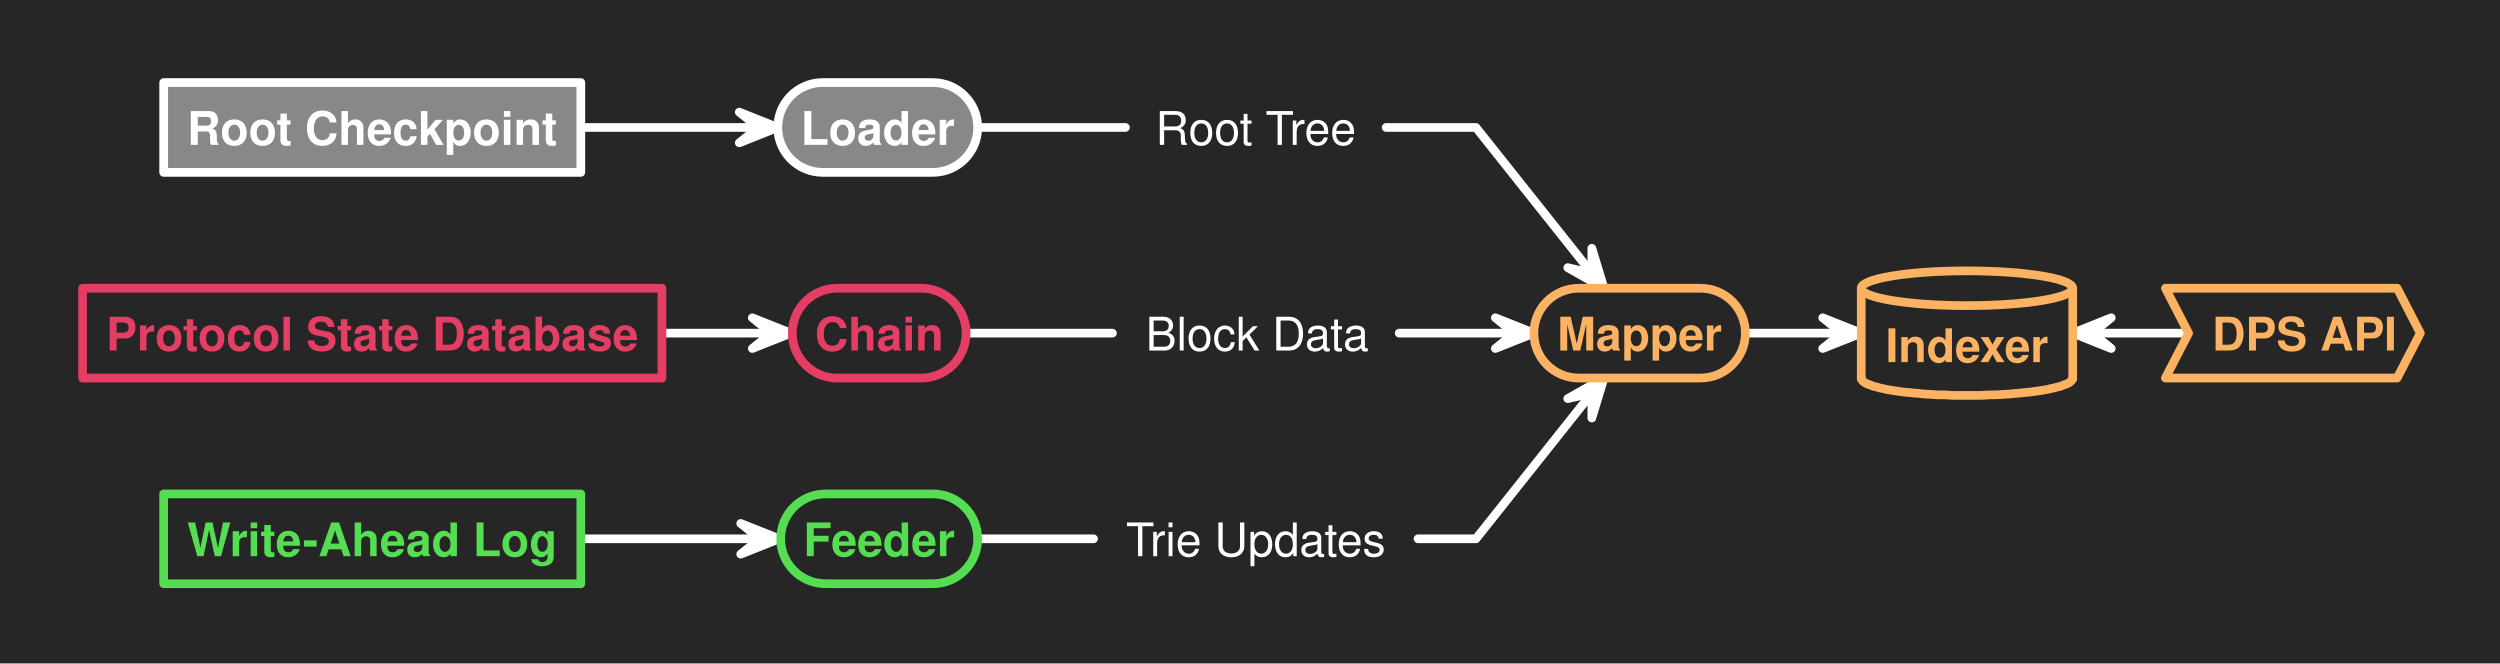
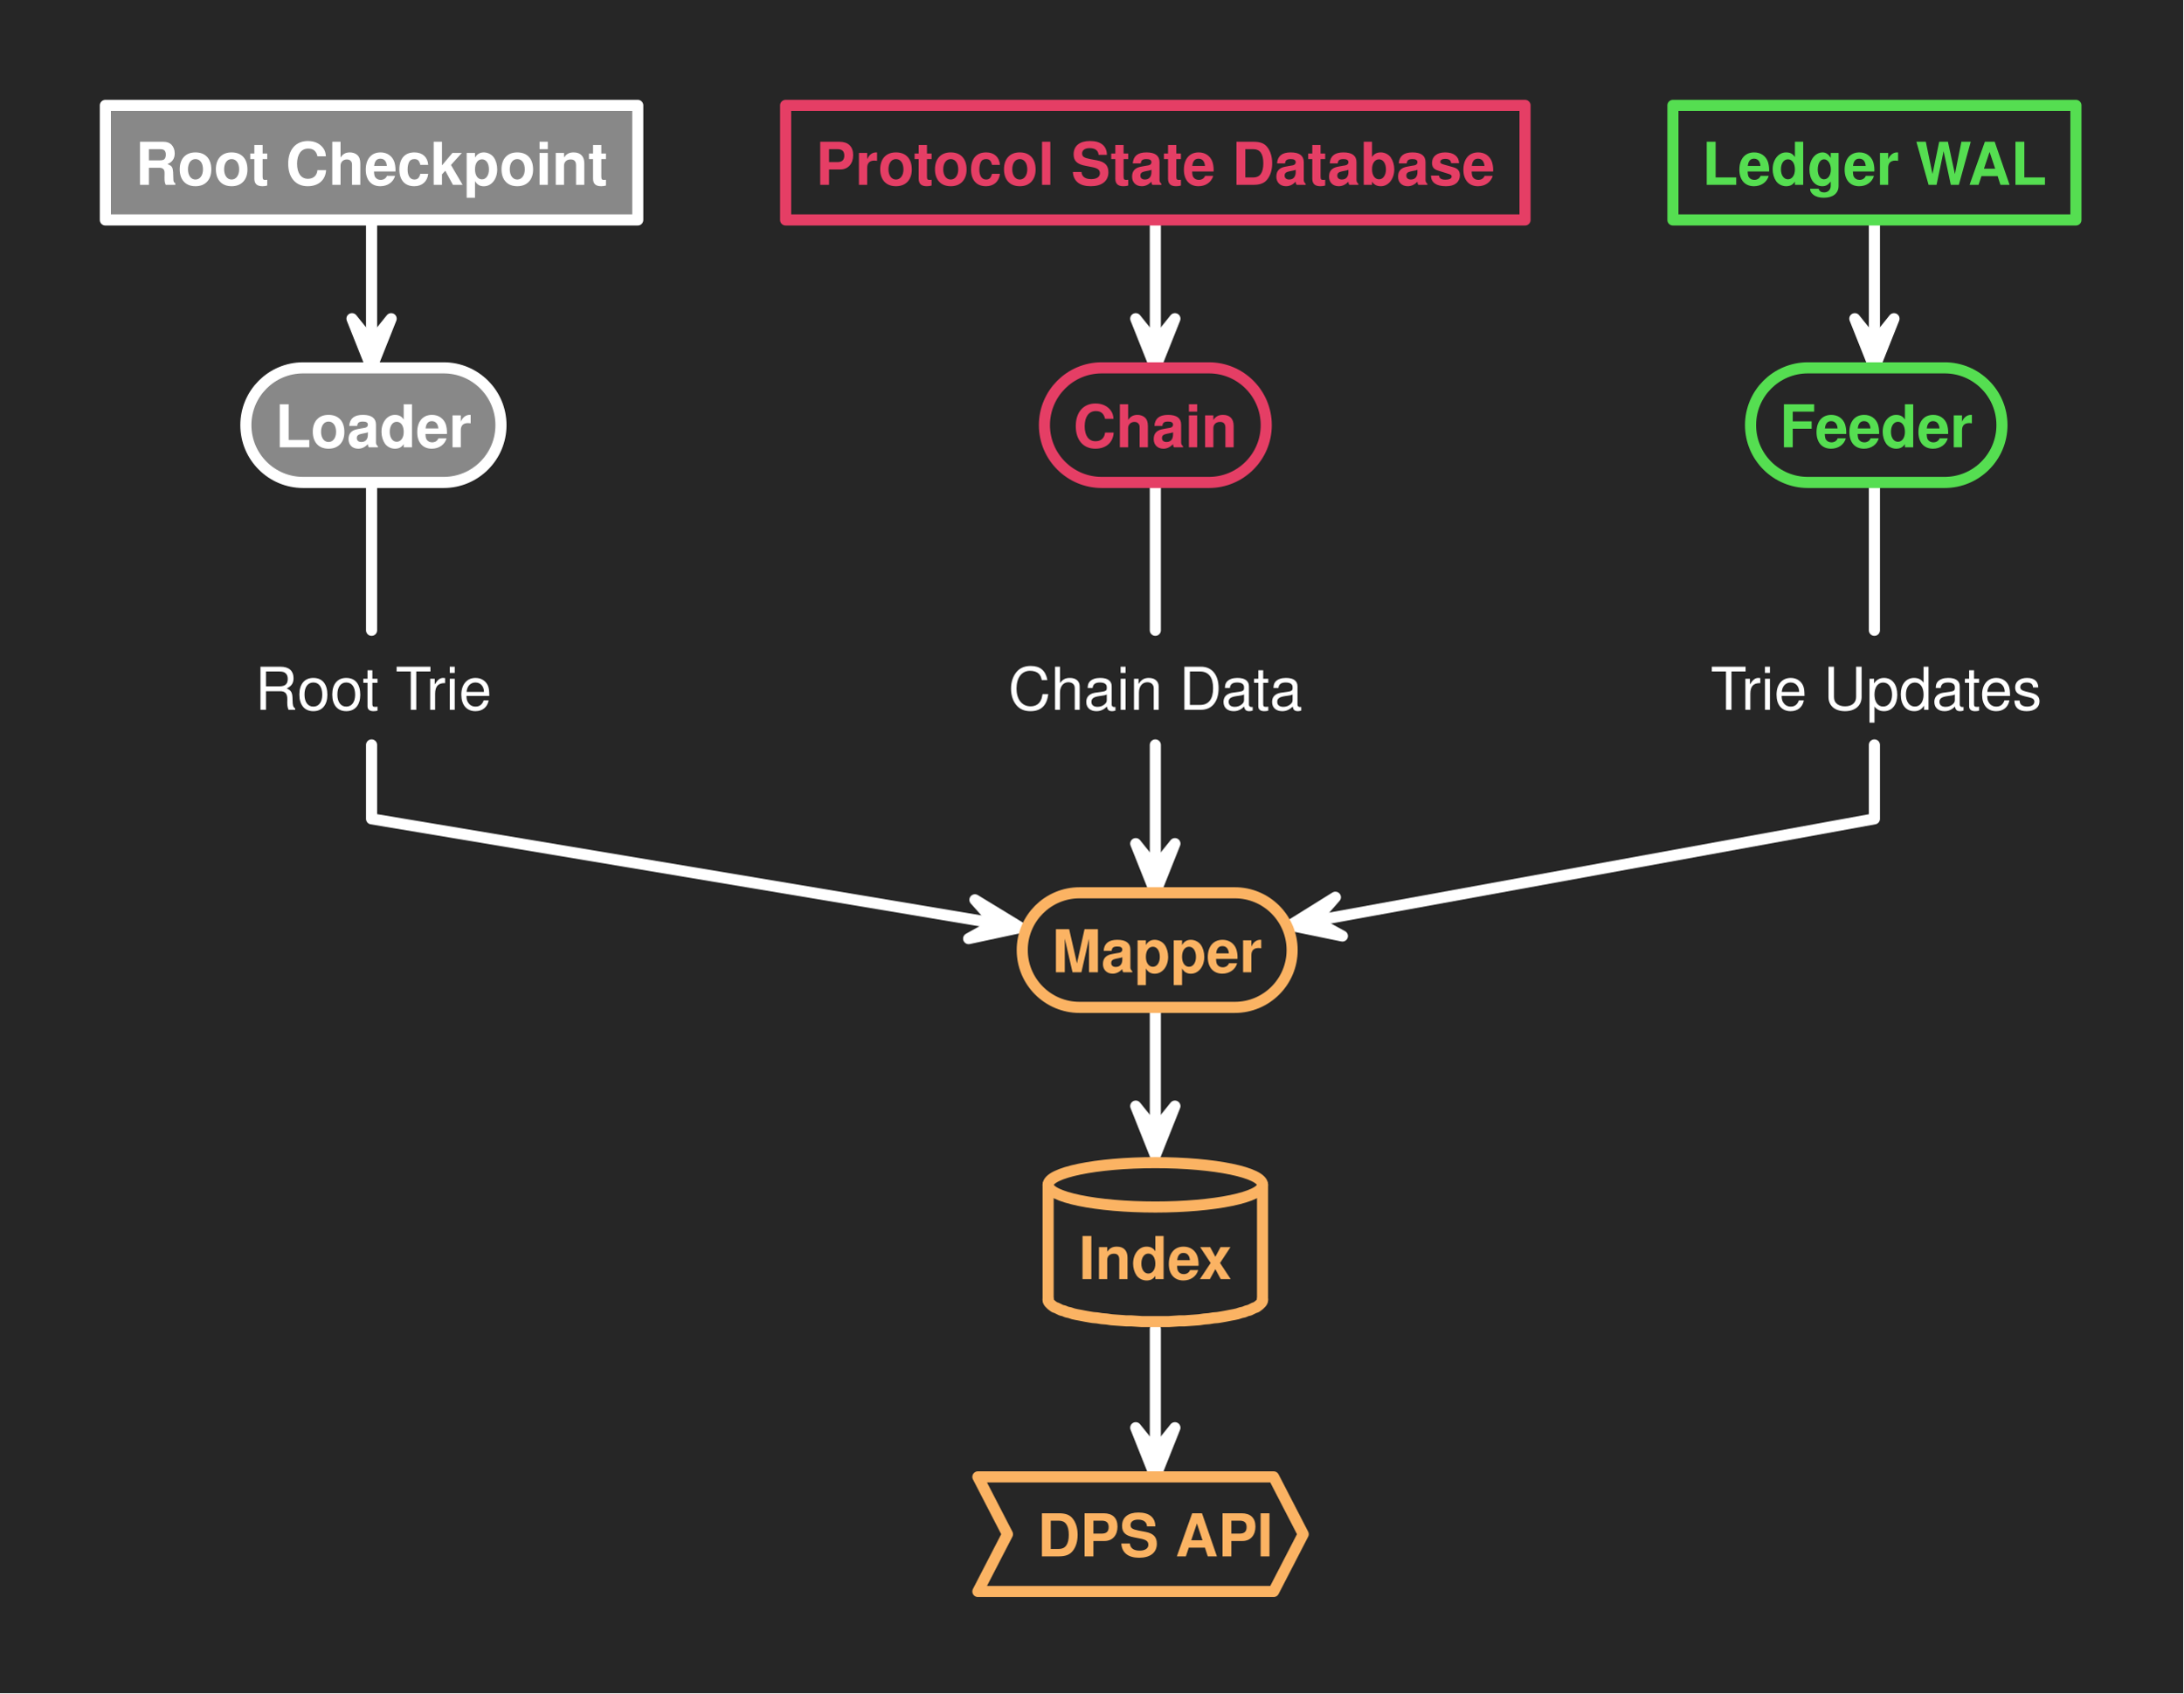
- <svg xmlns="http://www.w3.org/2000/svg" version="1.1" baseProfile="full" width="863" height="229" viewbox="0 0 863 229" style="font:bold  12pt Helvetica, Helvetica, sans-serif;;stroke-linejoin:round;stroke-linecap:round">
-   <rect x="0" y="0" height="229" width="863" style="stroke:none; fill:#262626;" />
-   <path d="M200.5 44 L248.5 44 L261.8 44 L261.8 44 " style="stroke:#fff;fill:none;stroke-dasharray:none;stroke-width:3;" />
-   <path d="M255.2 49.3 L261.8 44 L255.2 38.7 L268.5 44 Z" style="stroke:#fff;fill:#fff;stroke-dasharray:none;stroke-width:3;" />
-   <path d="M337.5 44 L357.5 44 L388.5 44 L388.5 44 " style="stroke:#fff;fill:none;stroke-dasharray:none;stroke-width:3;" />
-   <path d="M478.5 44 L509.5 44 L549.5 94.3 L549.5 94.3 " style="stroke:#fff;fill:none;stroke-dasharray:none;stroke-width:3;" />
-   <path d="M541.2 92.4 L549.5 94.3 L549.5 85.7 L553.7 99.5 Z" style="stroke:#fff;fill:#fff;stroke-dasharray:none;stroke-width:3;" />
-   <path d="M228.5 115 L248.5 115 L266.3 115 L266.3 115 " style="stroke:#fff;fill:none;stroke-dasharray:none;stroke-width:3;" />
-   <path d="M259.7 120.3 L266.3 115 L259.7 109.7 L273 115 Z" style="stroke:#fff;fill:#fff;stroke-dasharray:none;stroke-width:3;" />
-   <path d="M333 115 L357.5 115 L384 115 L384 115 " style="stroke:#fff;fill:none;stroke-dasharray:none;stroke-width:3;" />
-   <path d="M483 115 L509.5 115 L522.8 115 L522.8 115 " style="stroke:#fff;fill:none;stroke-dasharray:none;stroke-width:3;" />
-   <path d="M516.2 120.3 L522.8 115 L516.2 109.7 L529.5 115 Z" style="stroke:#fff;fill:#fff;stroke-dasharray:none;stroke-width:3;" />
-   <path d="M200.5 186 L248.5 186 L262.3 186 L262.3 186 " style="stroke:#fff;fill:none;stroke-dasharray:none;stroke-width:3;" />
-   <path d="M255.7 191.3 L262.3 186 L255.7 180.7 L269 186 Z" style="stroke:#fff;fill:#fff;stroke-dasharray:none;stroke-width:3;" />
-   <path d="M337 186 L357.5 186 L377.5 186 L377.5 186 " style="stroke:#fff;fill:none;stroke-dasharray:none;stroke-width:3;" />
-   <path d="M489.5 186 L509.5 186 L549.5 135.7 L549.5 135.7 " style="stroke:#fff;fill:none;stroke-dasharray:none;stroke-width:3;" />
-   <path d="M549.5 144.3 L549.5 135.7 L541.2 137.6 L553.7 130.5 Z" style="stroke:#fff;fill:#fff;stroke-dasharray:none;stroke-width:3;" />
-   <path d="M602.5 115 L622.5 115 L635.8 115 L635.8 115 " style="stroke:#fff;fill:none;stroke-dasharray:none;stroke-width:3;" />
-   <path d="M629.2 120.3 L635.8 115 L629.2 109.7 L642.5 115 Z" style="stroke:#fff;fill:#fff;stroke-dasharray:none;stroke-width:3;" />
-   <path d="M722.2 115 L735.5 115 L755.5 115 L755.5 115 " style="stroke:#fff;fill:none;stroke-dasharray:none;stroke-width:3;" />
-   <path d="M728.8 109.7 L722.2 115 L728.8 120.3 L715.5 115 Z" style="stroke:#fff;fill:#fff;stroke-dasharray:none;stroke-width:3;" />
-   <rect x="56.5" y="28.5" height="31" width="144" data-name="Root Checkpoint" style="stroke:#fff;fill:#888;stroke-dasharray:none;stroke-width:3;" />
-   <text x="128.5" y="50" style="fill: #fff;font:bold  12pt Helvetica, Helvetica, sans-serif;text-anchor: middle;" data-name="Root Checkpoint">Root Checkpoint</text>
-   <rect x="268.5" y="28.5" rx="15.5" ry="15.5" height="31" width="69" data-name="Loader" style="stroke:#fff;fill:#888;stroke-dasharray:none;stroke-width:3;" />
-   <text x="303" y="50" style="fill: #fff;font:bold  12pt Helvetica, Helvetica, sans-serif;text-anchor: middle;" data-name="Loader">Loader</text>
-   <rect x="273.5" y="99.5" rx="15.5" ry="15.5" height="31" width="60" data-name="Chain" style="stroke:#e53e65;fill:#262626;stroke-dasharray:none;stroke-width:3;" />
-   <text x="303.5" y="121" style="fill: #e53e65;font:bold  12pt Helvetica, Helvetica, sans-serif;text-anchor: middle;" data-name="Chain">Chain</text>
-   <rect x="28.5" y="99.5" height="31" width="200" data-name="Protocol State Database" style="stroke:#e53e65;fill:#262626;stroke-dasharray:none;stroke-width:3;" />
-   <text x="128.5" y="121" style="fill: #e53e65;font:bold  12pt Helvetica, Helvetica, sans-serif;text-anchor: middle;" data-name="Protocol State Database">Protocol State Database</text>
-   <rect x="56.5" y="170.5" height="31" width="144" data-name="Write-Ahead Log" style="stroke:#55de51;fill:#262626;stroke-dasharray:none;stroke-width:3;" />
-   <text x="128.5" y="192" style="fill: #55de51;font:bold  12pt Helvetica, Helvetica, sans-serif;text-anchor: middle;" data-name="Write-Ahead Log">Write-Ahead Log</text>
-   <rect x="269.5" y="170.5" rx="15.5" ry="15.5" height="31" width="68" data-name="Feeder" style="stroke:#55de51;fill:#262626;stroke-dasharray:none;stroke-width:3;" />
-   <text x="303.5" y="192" style="fill: #55de51;font:bold  12pt Helvetica, Helvetica, sans-serif;text-anchor: middle;" data-name="Feeder">Feeder</text>
-   <rect x="529.5" y="99.5" rx="15.5" ry="15.5" height="31" width="73" data-name="Mapper" style="stroke:#fbb363;fill:#262626;stroke-dasharray:none;stroke-width:3;" />
-   <text x="566" y="121" style="fill: #fbb363;font:bold  12pt Helvetica, Helvetica, sans-serif;text-anchor: middle;" data-name="Mapper">Mapper</text>
-   <rect x="642.5" y="99.5" height="35" width="73" data-name="Indexer" style="stroke:none; fill:#262626;" />
-   <path d="M642.5 99.5 L642.5 130.5" data-name="Indexer" style="stroke:#fbb363;fill:none;stroke-dasharray:none;stroke-width:3;" />
-   <path d="M715.5 99.5 L715.5 130.5" data-name="Indexer" style="stroke:#fbb363;fill:none;stroke-dasharray:none;stroke-width:3;" />
-   <ellipse cx="679" cy="99.5" rx="36.5" ry="6" data-name="Indexer" style="stroke:#fbb363;fill:#262626;stroke-dasharray:none;stroke-width:3;" />
-   <path d="M715.5 130.5 L715.5 130.8 L715.3 131.1 L715.1 131.4 L714.8 131.7 L714.4 132 L713.9 132.3 L713.3 132.6 L712.6 132.8 L711.9 133.1 L711.1 133.4 L710.1 133.6 L709.2 133.9 L708.1 134.1 L707 134.4 L705.8 134.6 L704.5 134.8 L703.2 135 L701.8 135.2 L700.3 135.4 L698.8 135.5 L697.2 135.7 L695.7 135.8 L694 136 L692.3 136.1 L690.6 136.2 L688.9 136.3 L687.1 136.3 L685.3 136.4 L683.5 136.5 L681.7 136.5 L679.9 136.5 L678.1 136.5 L676.3 136.5 L674.5 136.5 L672.7 136.4 L670.9 136.3 L669.1 136.3 L667.4 136.2 L665.7 136.1 L664 136 L662.3 135.8 L660.7 135.7 L659.2 135.5 L657.7 135.4 L656.2 135.2 L654.8 135 L653.5 134.8 L652.2 134.6 L651 134.4 L649.9 134.1 L648.8 133.9 L647.9 133.6 L646.9 133.4 L646.1 133.1 L645.4 132.8 L644.7 132.6 L644.1 132.3 L643.6 132 L643.2 131.7 L642.9 131.4 L642.7 131.1 L642.5 130.8 L642.5 130.5" data-name="Indexer" style="stroke:#fbb363;fill:#262626;stroke-dasharray:none;stroke-width:3;" />
-   <text x="679" y="125" style="fill: #fbb363;font:bold  12pt Helvetica, Helvetica, sans-serif;text-anchor: middle;" data-name="Indexer">Indexer</text>
-   <path d="M747.5 99.5 L827.5 99.5 L835.5 115 L827.5 130.5 L747.5 130.5 L755.5 115 Z" data-name="DPS API" style="stroke:#fbb363;fill:#262626;stroke-dasharray:none;stroke-width:3;" />
-   <text x="795.5" y="121" style="fill: #fbb363;font:bold  12pt Helvetica, Helvetica, sans-serif;text-anchor: middle;" data-name="DPS API">DPS API</text>
-   <text x="433.5" y="50" style="fill: #fff;font:normal  12pt Helvetica, Helvetica, sans-serif;text-anchor: middle;" data-name="Root Tree">Root Tree</text>
-   <text x="433.5" y="192" style="fill: #fff;font:normal  12pt Helvetica, Helvetica, sans-serif;text-anchor: middle;" data-name="Trie Updates">Trie Updates</text>
-   <text x="434" y="121" style="fill: #fff;font:normal  12pt Helvetica, Helvetica, sans-serif;text-anchor: middle;" data-name="Block Data">Block Data</text>
+ <svg xmlns="http://www.w3.org/2000/svg" version="1.1" baseProfile="full" width="590.5" height="458" viewbox="0 0 590.5 458" style="font:bold  12pt Helvetica, Helvetica, sans-serif;;stroke-linejoin:round;stroke-linecap:round">
+   <rect x="0" y="0" height="458" width="590.5" style="stroke:none; fill:#262626;" />
+   <path d="M100.5 59.5 L100.5 79.5 L100.5 92.8 L100.5 92.8 " style="stroke:#fff;fill:none;stroke-dasharray:none;stroke-width:3;" />
+   <path d="M95.2 86.2 L100.5 92.8 L105.8 86.2 L100.5 99.5 Z" style="stroke:#fff;fill:#fff;stroke-dasharray:none;stroke-width:3;" />
+   <path d="M100.5 130.5 L100.5 150.5 L100.5 170.5 L100.5 170.5 " style="stroke:#fff;fill:none;stroke-dasharray:none;stroke-width:3;" />
+   <path d="M100.5 201.5 L100.5 221.5 L269.4 249.8 L269.4 249.8 " style="stroke:#fff;fill:none;stroke-dasharray:none;stroke-width:3;" />
+   <path d="M262 253.9 L269.4 249.8 L263.7 243.4 L276 250.9 Z" style="stroke:#fff;fill:#fff;stroke-dasharray:none;stroke-width:3;" />
+   <path d="M312.5 59.5 L312.5 79.5 L312.5 92.8 L312.5 92.8 " style="stroke:#fff;fill:none;stroke-dasharray:none;stroke-width:3;" />
+   <path d="M307.2 86.2 L312.5 92.8 L317.8 86.2 L312.5 99.5 Z" style="stroke:#fff;fill:#fff;stroke-dasharray:none;stroke-width:3;" />
+   <path d="M312.5 130.5 L312.5 150.5 L312.5 170.5 L312.5 170.5 " style="stroke:#fff;fill:none;stroke-dasharray:none;stroke-width:3;" />
+   <path d="M312.5 201.5 L312.5 221.5 L312.5 234.8 L312.5 234.8 " style="stroke:#fff;fill:none;stroke-dasharray:none;stroke-width:3;" />
+   <path d="M307.2 228.2 L312.5 234.8 L317.8 228.2 L312.5 241.5 Z" style="stroke:#fff;fill:#fff;stroke-dasharray:none;stroke-width:3;" />
+   <path d="M507 59.5 L507 79.5 L507 92.8 L507 92.8 " style="stroke:#fff;fill:none;stroke-dasharray:none;stroke-width:3;" />
+   <path d="M501.7 86.2 L507 92.8 L512.3 86.2 L507 99.5 Z" style="stroke:#fff;fill:#fff;stroke-dasharray:none;stroke-width:3;" />
+   <path d="M507 130.5 L507 150.5 L507 170.5 L507 170.5 " style="stroke:#fff;fill:none;stroke-dasharray:none;stroke-width:3;" />
+   <path d="M507 201.5 L507 221.5 L355.6 249.1 L355.6 249.1 " style="stroke:#fff;fill:none;stroke-dasharray:none;stroke-width:3;" />
+   <path d="M361.2 242.7 L355.6 249.1 L363.1 253.2 L349 250.3 Z" style="stroke:#fff;fill:#fff;stroke-dasharray:none;stroke-width:3;" />
+   <path d="M312.5 272.5 L312.5 292.5 L312.5 305.8 L312.5 305.8 " style="stroke:#fff;fill:none;stroke-dasharray:none;stroke-width:3;" />
+   <path d="M307.2 299.2 L312.5 305.8 L317.8 299.2 L312.5 312.5 Z" style="stroke:#fff;fill:#fff;stroke-dasharray:none;stroke-width:3;" />
+   <path d="M312.5 359.5 L312.5 379.5 L312.5 392.8 L312.5 392.8 " style="stroke:#fff;fill:none;stroke-dasharray:none;stroke-width:3;" />
+   <path d="M307.2 386.2 L312.5 392.8 L317.8 386.2 L312.5 399.5 Z" style="stroke:#fff;fill:#fff;stroke-dasharray:none;stroke-width:3;" />
+   <rect x="28.5" y="28.5" height="31" width="144" data-name="Root Checkpoint" style="stroke:#fff;fill:#888;stroke-dasharray:none;stroke-width:3;" />
+   <text x="100.5" y="50" style="fill: #fff;font:bold  12pt Helvetica, Helvetica, sans-serif;text-anchor: middle;" data-name="Root Checkpoint">Root Checkpoint</text>
+   <rect x="66.5" y="99.5" rx="15.5" ry="15.5" height="31" width="69" data-name="Loader" style="stroke:#fff;fill:#888;stroke-dasharray:none;stroke-width:3;" />
+   <text x="101" y="121" style="fill: #fff;font:bold  12pt Helvetica, Helvetica, sans-serif;text-anchor: middle;" data-name="Loader">Loader</text>
+   <rect x="282.5" y="99.5" rx="15.5" ry="15.5" height="31" width="60" data-name="Chain" style="stroke:#e53e65;fill:#262626;stroke-dasharray:none;stroke-width:3;" />
+   <text x="312.5" y="121" style="fill: #e53e65;font:bold  12pt Helvetica, Helvetica, sans-serif;text-anchor: middle;" data-name="Chain">Chain</text>
+   <rect x="212.5" y="28.5" height="31" width="200" data-name="Protocol State Database" style="stroke:#e53e65;fill:#262626;stroke-dasharray:none;stroke-width:3;" />
+   <text x="312.5" y="50" style="fill: #e53e65;font:bold  12pt Helvetica, Helvetica, sans-serif;text-anchor: middle;" data-name="Protocol State Database">Protocol State Database</text>
+   <rect x="452.5" y="28.5" height="31" width="109" data-name="Ledger WAL" style="stroke:#55de51;fill:#262626;stroke-dasharray:none;stroke-width:3;" />
+   <text x="507" y="50" style="fill: #55de51;font:bold  12pt Helvetica, Helvetica, sans-serif;text-anchor: middle;" data-name="Ledger WAL">Ledger WAL</text>
+   <rect x="473.5" y="99.5" rx="15.5" ry="15.5" height="31" width="68" data-name="Feeder" style="stroke:#55de51;fill:#262626;stroke-dasharray:none;stroke-width:3;" />
+   <text x="507.5" y="121" style="fill: #55de51;font:bold  12pt Helvetica, Helvetica, sans-serif;text-anchor: middle;" data-name="Feeder">Feeder</text>
+   <rect x="276.5" y="241.5" rx="15.5" ry="15.5" height="31" width="73" data-name="Mapper" style="stroke:#fbb363;fill:#262626;stroke-dasharray:none;stroke-width:3;" />
+   <text x="313" y="263" style="fill: #fbb363;font:bold  12pt Helvetica, Helvetica, sans-serif;text-anchor: middle;" data-name="Mapper">Mapper</text>
+   <rect x="283.5" y="320.5" height="35" width="58" data-name="Index" style="stroke:none; fill:#262626;" />
+   <path d="M283.5 320.5 L283.5 351.5" data-name="Index" style="stroke:#fbb363;fill:none;stroke-dasharray:none;stroke-width:3;" />
+   <path d="M341.5 320.5 L341.5 351.5" data-name="Index" style="stroke:#fbb363;fill:none;stroke-dasharray:none;stroke-width:3;" />
+   <ellipse cx="312.5" cy="320.5" rx="29" ry="6" data-name="Index" style="stroke:#fbb363;fill:#262626;stroke-dasharray:none;stroke-width:3;" />
+   <path d="M341.5 351.5 L341.5 351.8 L341.4 352.1 L341.2 352.4 L340.9 352.7 L340.6 353 L340.2 353.3 L339.8 353.6 L339.2 353.8 L338.6 354.1 L338 354.4 L337.2 354.6 L336.5 354.9 L335.6 355.1 L334.7 355.4 L333.8 355.6 L332.7 355.8 L331.7 356 L330.6 356.2 L329.4 356.4 L328.2 356.5 L327 356.7 L325.7 356.8 L324.4 357 L323.1 357.1 L321.7 357.2 L320.4 357.3 L319 357.3 L317.5 357.4 L316.1 357.5 L314.7 357.5 L313.2 357.5 L311.8 357.5 L310.3 357.5 L308.9 357.5 L307.5 357.4 L306 357.3 L304.6 357.3 L303.3 357.2 L301.9 357.1 L300.6 357 L299.3 356.8 L298 356.7 L296.8 356.5 L295.6 356.4 L294.4 356.2 L293.3 356 L292.3 355.8 L291.2 355.6 L290.3 355.4 L289.4 355.1 L288.5 354.9 L287.8 354.6 L287 354.4 L286.4 354.1 L285.8 353.8 L285.2 353.6 L284.8 353.3 L284.4 353 L284.1 352.7 L283.8 352.4 L283.6 352.1 L283.5 351.8 L283.5 351.5" data-name="Index" style="stroke:#fbb363;fill:#262626;stroke-dasharray:none;stroke-width:3;" />
+   <text x="312.5" y="346" style="fill: #fbb363;font:bold  12pt Helvetica, Helvetica, sans-serif;text-anchor: middle;" data-name="Index">Index</text>
+   <path d="M264.5 399.5 L344.5 399.5 L352.5 415 L344.5 430.5 L264.5 430.5 L272.5 415 Z" data-name="DPS API" style="stroke:#fbb363;fill:#262626;stroke-dasharray:none;stroke-width:3;" />
+   <text x="312.5" y="421" style="fill: #fbb363;font:bold  12pt Helvetica, Helvetica, sans-serif;text-anchor: middle;" data-name="DPS API">DPS API</text>
+   <text x="101" y="192" style="fill: #fff;font:normal  12pt Helvetica, Helvetica, sans-serif;text-anchor: middle;" data-name="Root Trie">Root Trie</text>
+   <text x="507.5" y="192" style="fill: #fff;font:normal  12pt Helvetica, Helvetica, sans-serif;text-anchor: middle;" data-name="Trie Updates">Trie Updates</text>
+   <text x="312.5" y="192" style="fill: #fff;font:normal  12pt Helvetica, Helvetica, sans-serif;text-anchor: middle;" data-name="Chain Data">Chain Data</text>
</svg>
